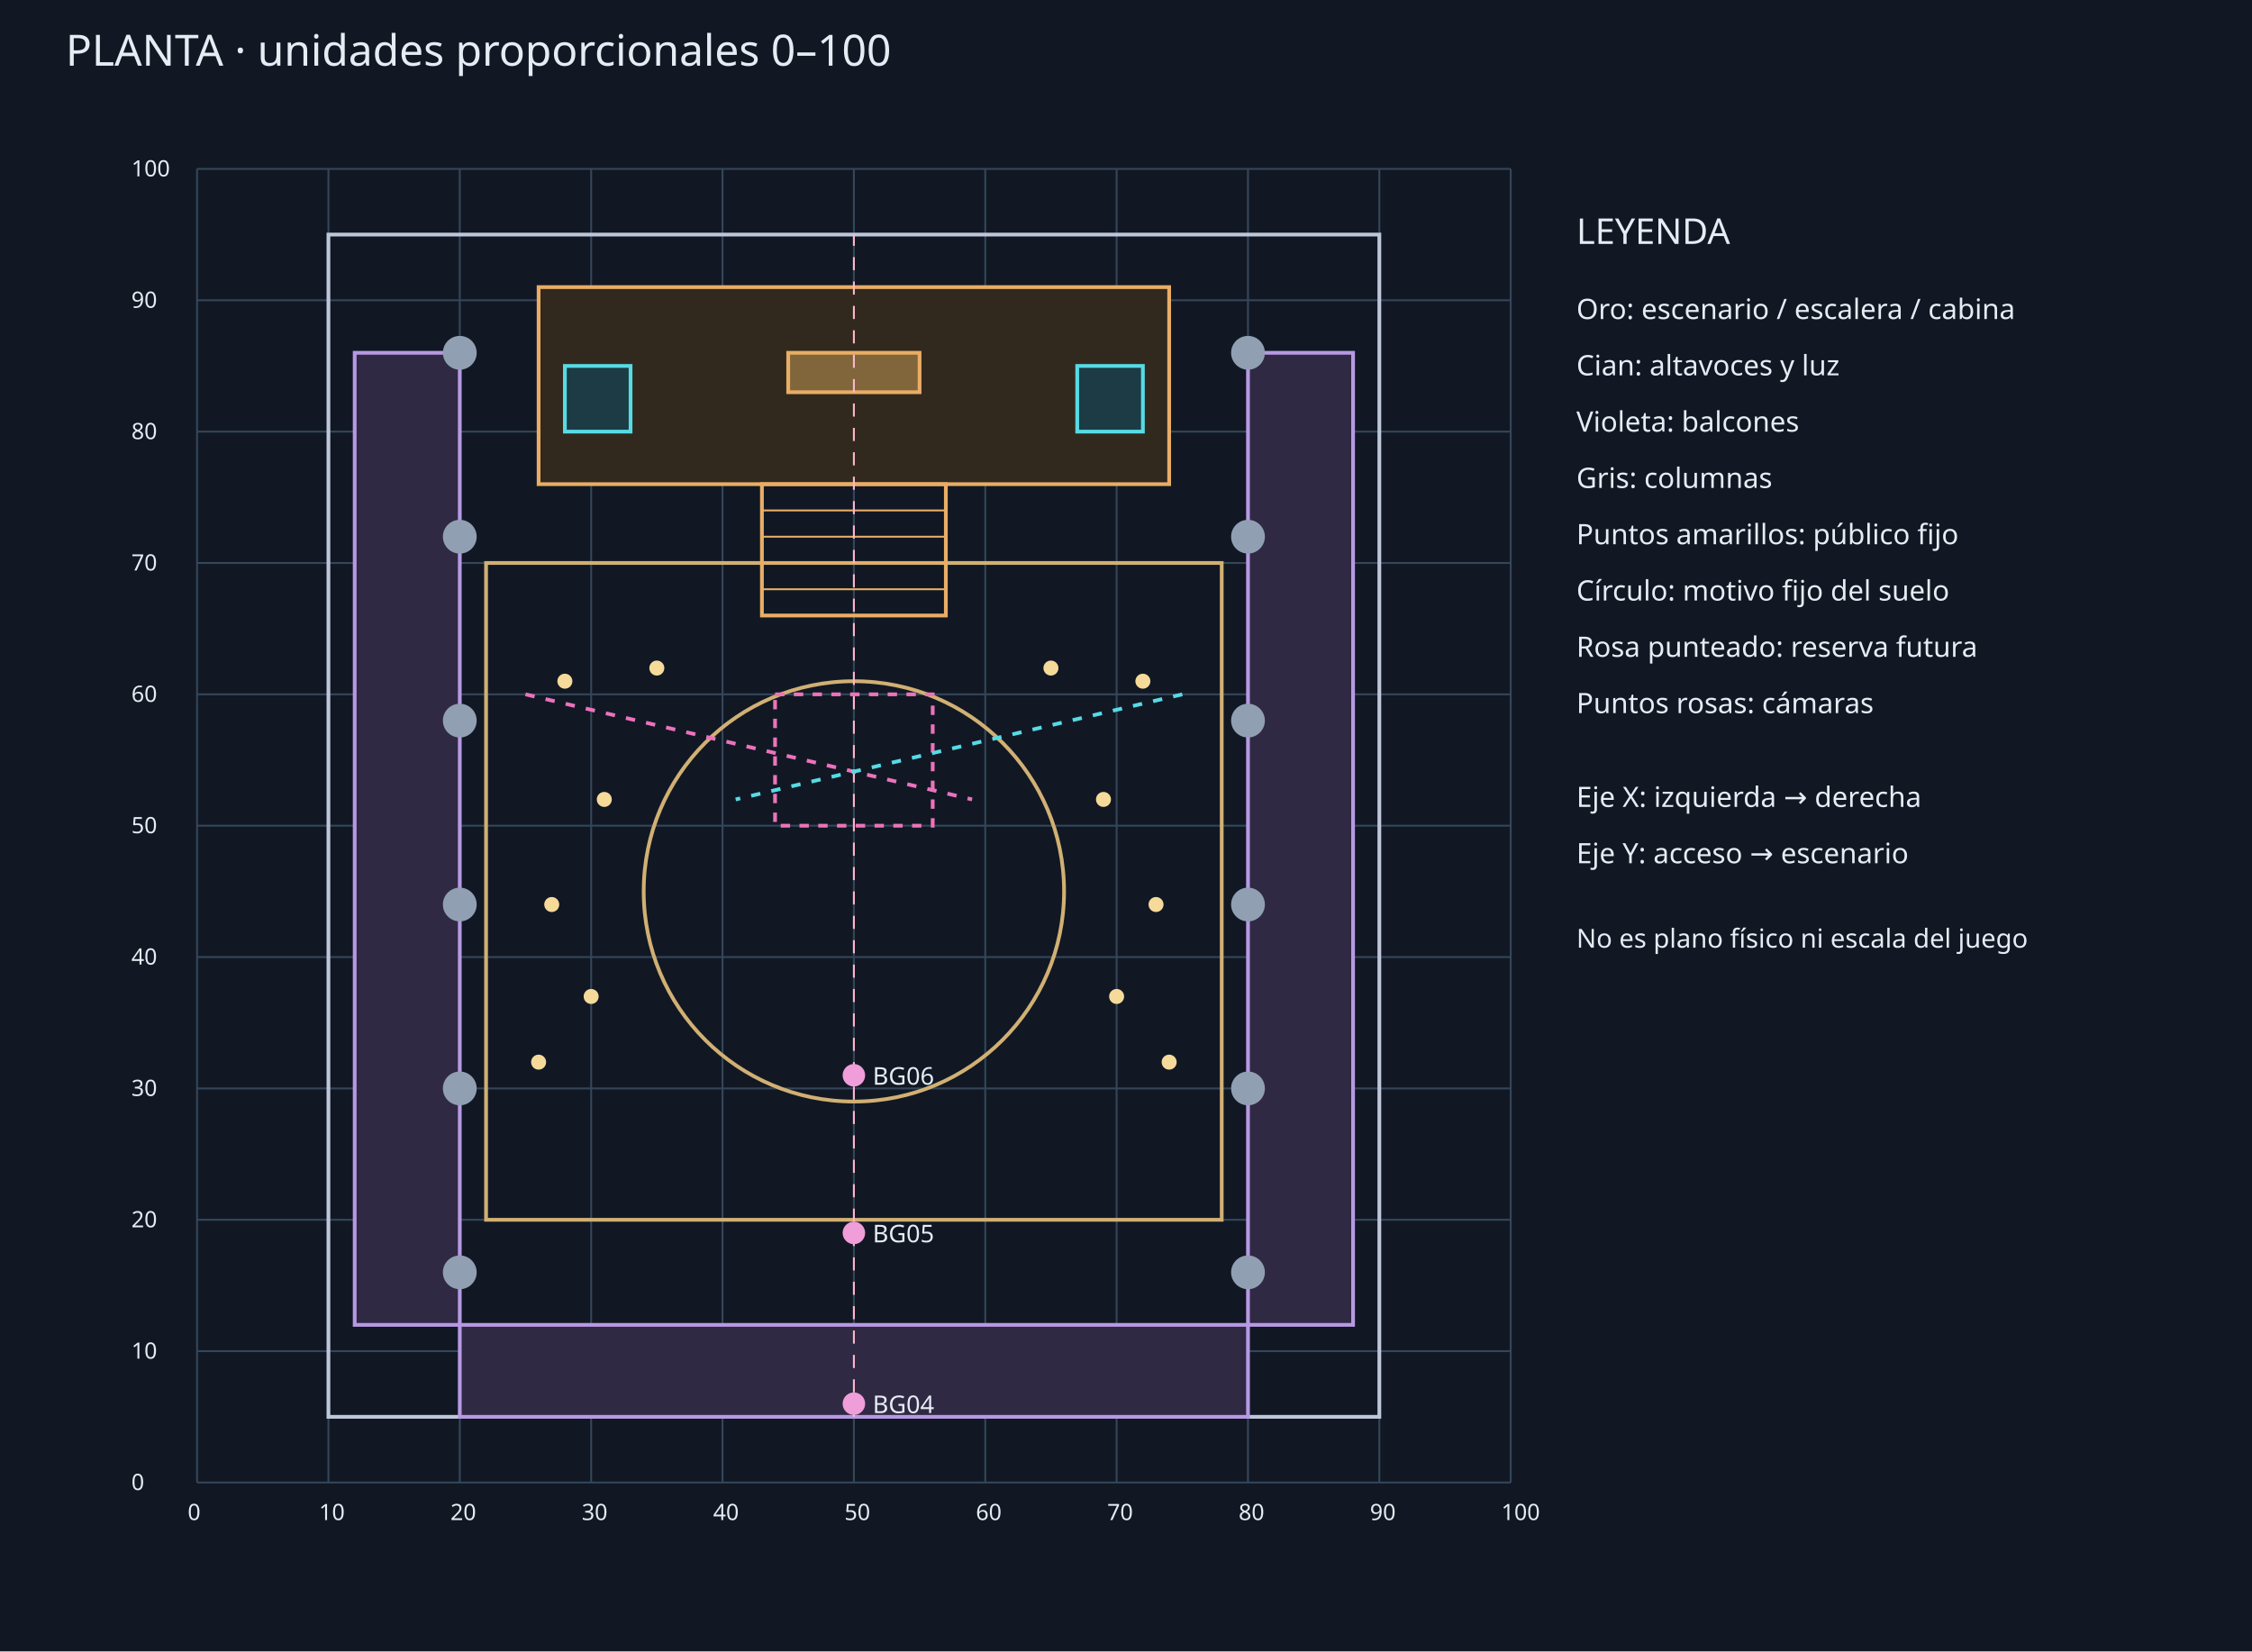
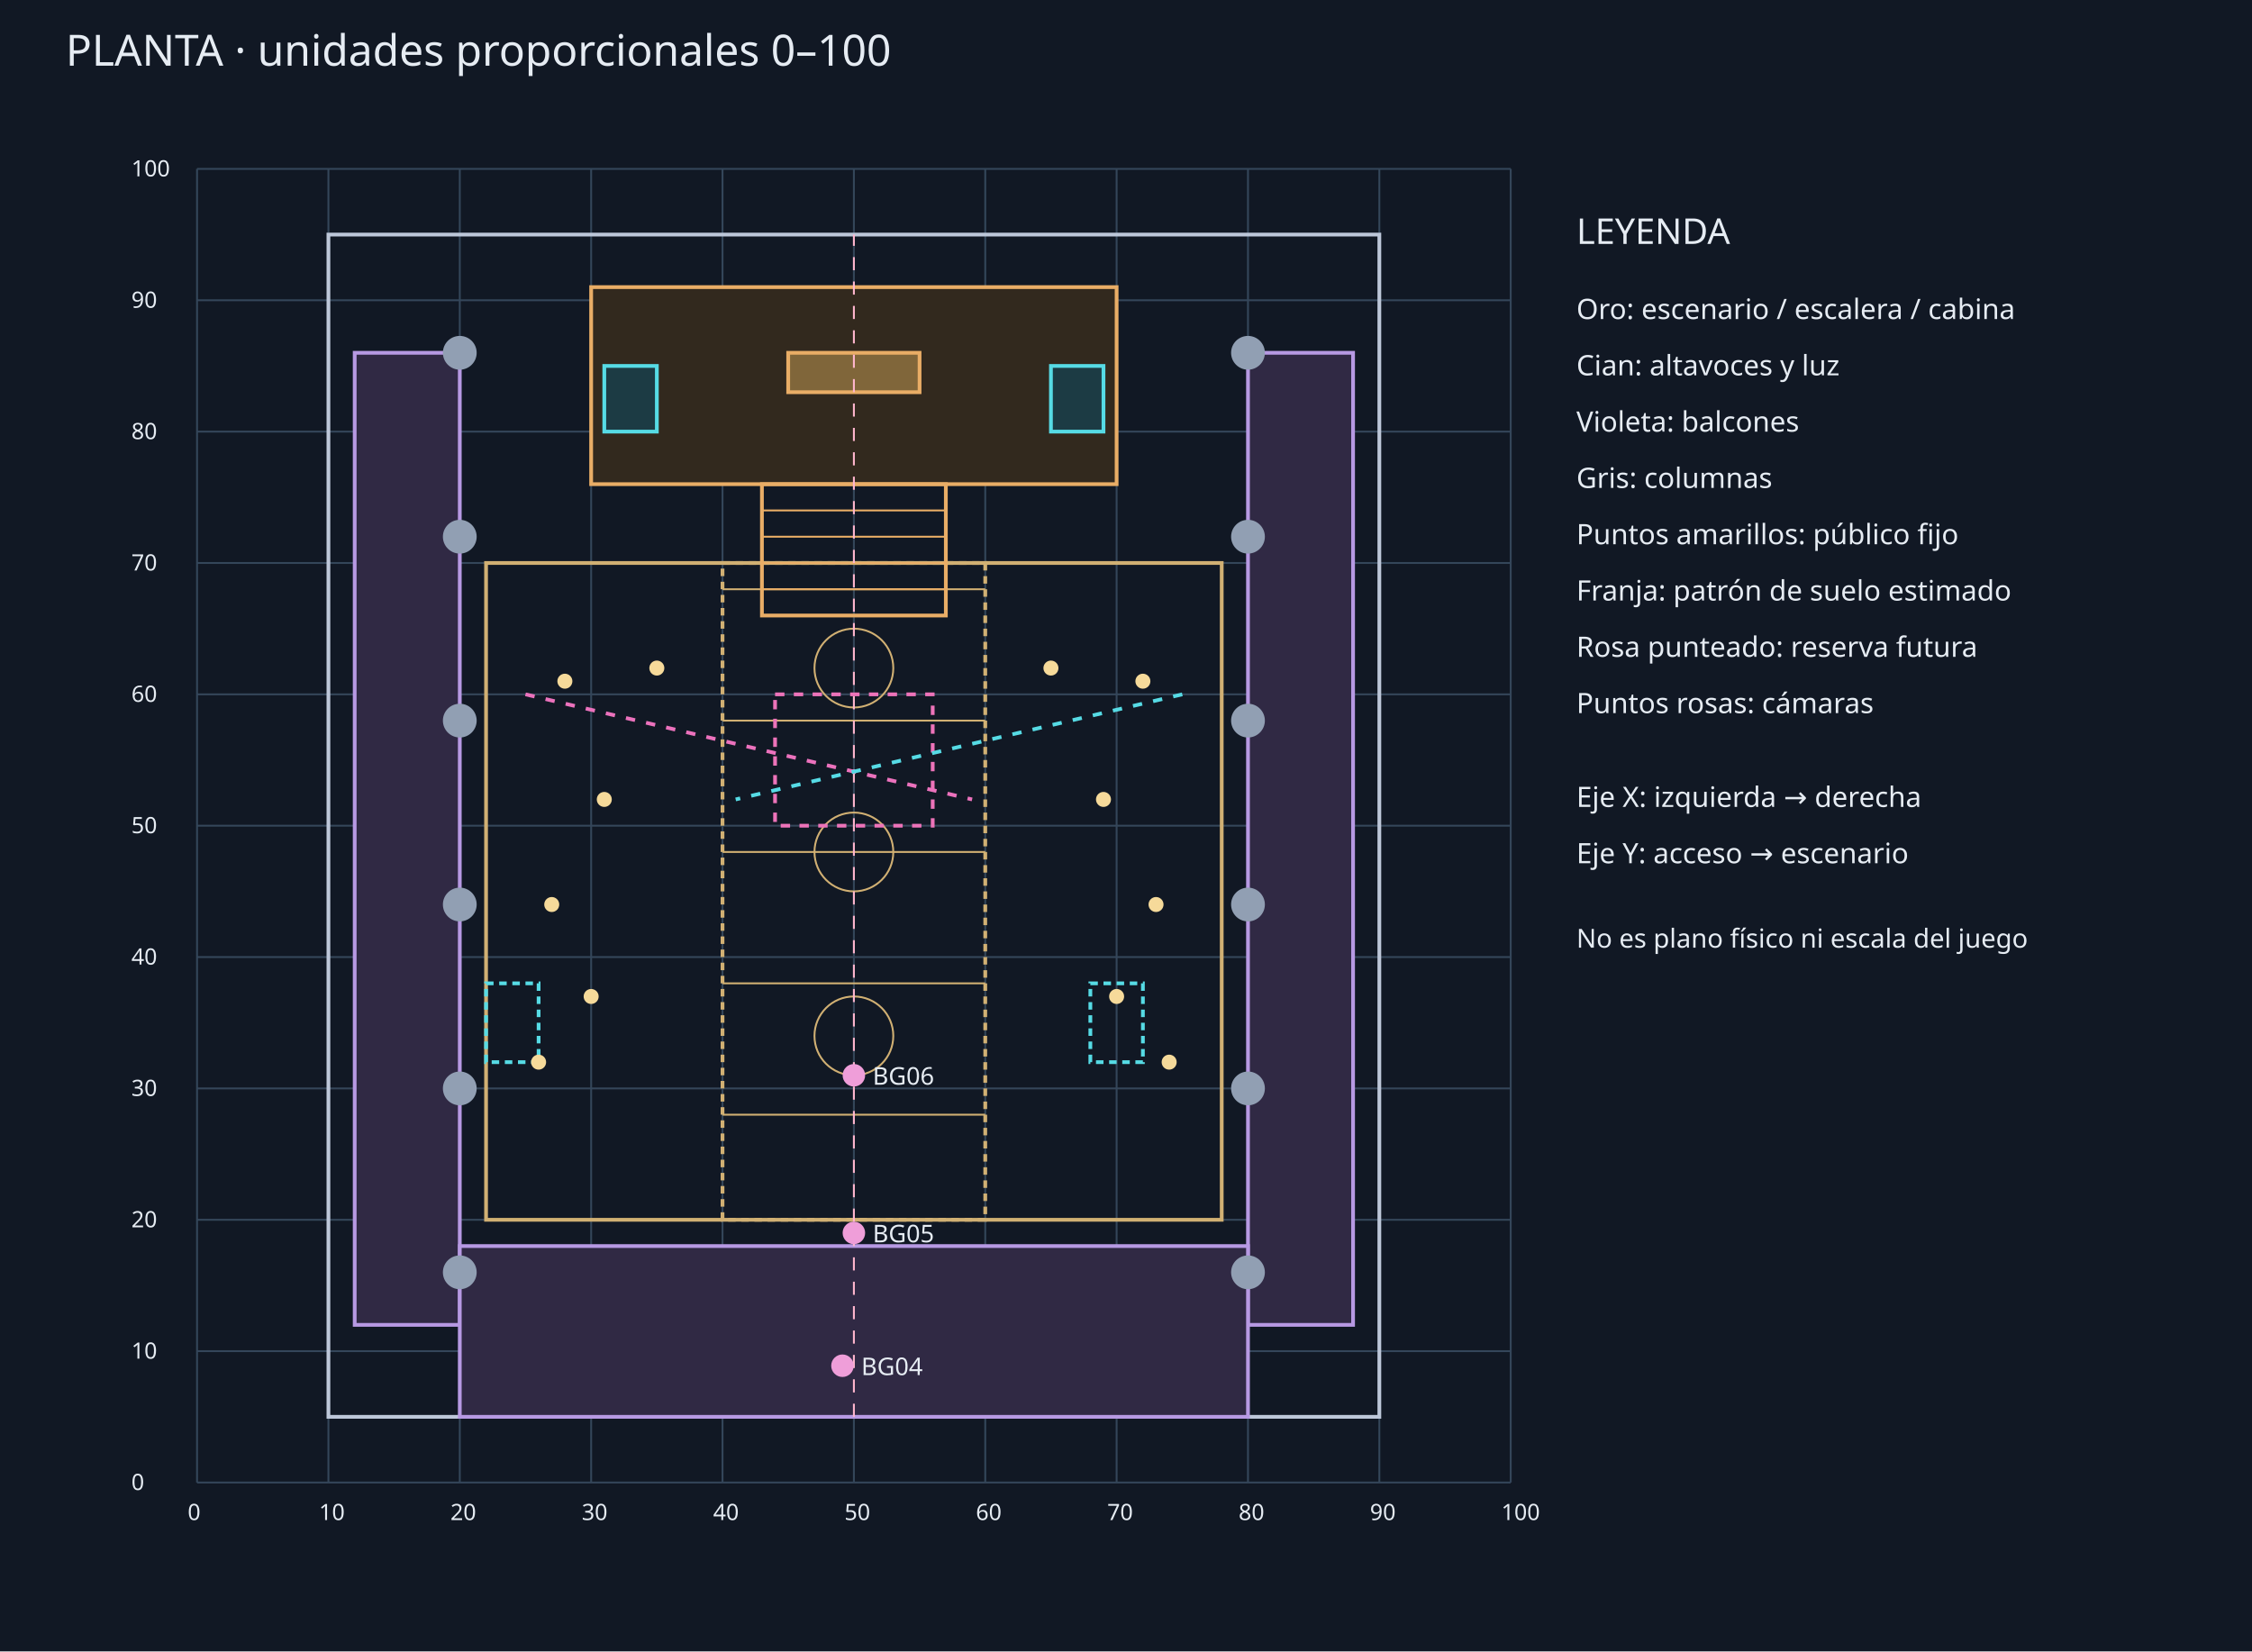
<svg xmlns="http://www.w3.org/2000/svg" width="1200" height="880" viewBox="0 0 1200 880" role="img" aria-label="Planta espacial proporcional: nave y cámaras">
  <rect width="1200" height="880" fill="#111824" />
  <line x1="105.0" y1="790.0" x2="105.0" y2="90.0" stroke="#34465a" stroke-width="1" />
  <line x1="105.0" y1="790.0" x2="805.0" y2="790.0" stroke="#34465a" stroke-width="1" />
  <text x="100" y="810" font-family="sans-serif" font-size="12" fill="#e6ecf3">0</text>
  <text x="70" y="794" font-family="sans-serif" font-size="12" fill="#e6ecf3">0</text>
  <line x1="175.0" y1="790.0" x2="175.0" y2="90.0" stroke="#34465a" stroke-width="1" />
  <line x1="105.0" y1="720.0" x2="805.0" y2="720.0" stroke="#34465a" stroke-width="1" />
  <text x="170" y="810" font-family="sans-serif" font-size="12" fill="#e6ecf3">10</text>
  <text x="70" y="724" font-family="sans-serif" font-size="12" fill="#e6ecf3">10</text>
  <line x1="245.0" y1="790.0" x2="245.0" y2="90.0" stroke="#34465a" stroke-width="1" />
  <line x1="105.0" y1="650.0" x2="805.0" y2="650.0" stroke="#34465a" stroke-width="1" />
  <text x="240" y="810" font-family="sans-serif" font-size="12" fill="#e6ecf3">20</text>
  <text x="70" y="654" font-family="sans-serif" font-size="12" fill="#e6ecf3">20</text>
  <line x1="315.0" y1="790.0" x2="315.0" y2="90.0" stroke="#34465a" stroke-width="1" />
  <line x1="105.0" y1="580.0" x2="805.0" y2="580.0" stroke="#34465a" stroke-width="1" />
  <text x="310" y="810" font-family="sans-serif" font-size="12" fill="#e6ecf3">30</text>
  <text x="70" y="584" font-family="sans-serif" font-size="12" fill="#e6ecf3">30</text>
  <line x1="385.0" y1="790.0" x2="385.0" y2="90.0" stroke="#34465a" stroke-width="1" />
  <line x1="105.0" y1="510.0" x2="805.0" y2="510.0" stroke="#34465a" stroke-width="1" />
  <text x="380" y="810" font-family="sans-serif" font-size="12" fill="#e6ecf3">40</text>
  <text x="70" y="514" font-family="sans-serif" font-size="12" fill="#e6ecf3">40</text>
  <line x1="455.0" y1="790.0" x2="455.0" y2="90.0" stroke="#34465a" stroke-width="1" />
  <line x1="105.0" y1="440.0" x2="805.0" y2="440.0" stroke="#34465a" stroke-width="1" />
  <text x="450" y="810" font-family="sans-serif" font-size="12" fill="#e6ecf3">50</text>
  <text x="70" y="444" font-family="sans-serif" font-size="12" fill="#e6ecf3">50</text>
  <line x1="525.0" y1="790.0" x2="525.0" y2="90.0" stroke="#34465a" stroke-width="1" />
  <line x1="105.0" y1="370.0" x2="805.0" y2="370.0" stroke="#34465a" stroke-width="1" />
  <text x="520" y="810" font-family="sans-serif" font-size="12" fill="#e6ecf3">60</text>
  <text x="70" y="374" font-family="sans-serif" font-size="12" fill="#e6ecf3">60</text>
  <line x1="595.0" y1="790.0" x2="595.0" y2="90.0" stroke="#34465a" stroke-width="1" />
  <line x1="105.0" y1="300.0" x2="805.0" y2="300.0" stroke="#34465a" stroke-width="1" />
  <text x="590" y="810" font-family="sans-serif" font-size="12" fill="#e6ecf3">70</text>
  <text x="70" y="304" font-family="sans-serif" font-size="12" fill="#e6ecf3">70</text>
  <line x1="665.0" y1="790.0" x2="665.0" y2="90.0" stroke="#34465a" stroke-width="1" />
  <line x1="105.0" y1="230.0" x2="805.0" y2="230.0" stroke="#34465a" stroke-width="1" />
  <text x="660" y="810" font-family="sans-serif" font-size="12" fill="#e6ecf3">80</text>
  <text x="70" y="234" font-family="sans-serif" font-size="12" fill="#e6ecf3">80</text>
  <line x1="735.0" y1="790.0" x2="735.0" y2="90.0" stroke="#34465a" stroke-width="1" />
  <line x1="105.0" y1="160.0" x2="805.0" y2="160.0" stroke="#34465a" stroke-width="1" />
  <text x="730" y="810" font-family="sans-serif" font-size="12" fill="#e6ecf3">90</text>
  <text x="70" y="164" font-family="sans-serif" font-size="12" fill="#e6ecf3">90</text>
  <line x1="805.0" y1="790.0" x2="805.0" y2="90.0" stroke="#34465a" stroke-width="1" />
  <line x1="105.0" y1="90.0" x2="805.0" y2="90.0" stroke="#34465a" stroke-width="1" />
  <text x="800" y="810" font-family="sans-serif" font-size="12" fill="#e6ecf3">100</text>
  <text x="70" y="94" font-family="sans-serif" font-size="12" fill="#e6ecf3">100</text>
  <rect x="175" y="125" width="560" height="630" fill="none" stroke="#bdc7d9" stroke-width="2" />
  <rect x="189" y="188" width="56" height="518" fill="#302944" stroke="#b799e3" stroke-width="2" />
  <rect x="665" y="188" width="56" height="518" fill="#302944" stroke="#b799e3" stroke-width="2" />
-   <rect x="245" y="706" width="420" height="49" fill="#302944" stroke="#b799e3" stroke-width="2" />
+   <rect x="245" y="664" width="420" height="91" fill="#302944" stroke="#b799e3" stroke-width="2" />
  <rect x="259" y="300" width="392" height="350" fill="none" stroke="#d1b073" stroke-width="2" />
-   <circle cx="455" cy="475" r="112" fill="none" stroke="#d1b073" stroke-width="2" />
+   <rect x="385" y="300" width="140" height="350" fill="none" stroke="#d1b073" stroke-width="2" stroke-dasharray="4 3" />
+   <line x1="385.0" y1="594.0" x2="525.0" y2="594.0" stroke="#d1b073" stroke-width="1" />
+   <line x1="385.0" y1="524.0" x2="525.0" y2="524.0" stroke="#d1b073" stroke-width="1" />
+   <line x1="385.0" y1="454.0" x2="525.0" y2="454.0" stroke="#d1b073" stroke-width="1" />
+   <line x1="385.0" y1="384.0" x2="525.0" y2="384.0" stroke="#d1b073" stroke-width="1" />
+   <line x1="385.0" y1="314.0" x2="525.0" y2="314.0" stroke="#d1b073" stroke-width="1" />
+   <circle cx="455" cy="552" r="21" fill="none" stroke="#d1b073" stroke-width="1" />
+   <circle cx="455" cy="454" r="21" fill="none" stroke="#d1b073" stroke-width="1" />
+   <circle cx="455" cy="356" r="21" fill="none" stroke="#d1b073" stroke-width="1" />
  <rect x="413" y="370" width="84" height="70" fill="none" stroke="#ed73b9" stroke-width="2" stroke-dasharray="5 5" />
-   <rect x="287" y="153" width="336" height="105" fill="#32291e" stroke="#e9ad66" stroke-width="2" />
+   <rect x="315" y="153" width="280" height="105" fill="#32291e" stroke="#e9ad66" stroke-width="2" />
  <rect x="406" y="258" width="98" height="70" fill="none" stroke="#e9ad66" stroke-width="2" />
  <line x1="406.0" y1="314.0" x2="504.0" y2="314.0" stroke="#e9ad66" stroke-width="1" />
  <line x1="406.0" y1="300.0" x2="504.0" y2="300.0" stroke="#e9ad66" stroke-width="1" />
  <line x1="406.0" y1="286.0" x2="504.0" y2="286.0" stroke="#e9ad66" stroke-width="1" />
  <line x1="406.0" y1="272.0" x2="504.0" y2="272.0" stroke="#e9ad66" stroke-width="1" />
-   <rect x="301" y="195" width="35" height="35" fill="#1c3b44" stroke="#56dbe5" stroke-width="2" />
-   <rect x="574" y="195" width="35" height="35" fill="#1c3b44" stroke="#56dbe5" stroke-width="2" />
+   <rect x="322" y="195" width="28" height="35" fill="#1c3b44" stroke="#56dbe5" stroke-width="2" />
+   <rect x="560" y="195" width="28" height="35" fill="#1c3b44" stroke="#56dbe5" stroke-width="2" />
+   <rect x="259" y="524" width="28" height="42" fill="none" stroke="#56dbe5" stroke-width="2" stroke-dasharray="4 3" />
+   <rect x="581" y="524" width="28" height="42" fill="none" stroke="#56dbe5" stroke-width="2" stroke-dasharray="4 3" />
  <rect x="420" y="188" width="70" height="21" fill="#80663a" stroke="#e9ad66" stroke-width="2" />
  <circle cx="245" cy="678" r="9" fill="#919fb3" />
  <circle cx="245" cy="580" r="9" fill="#919fb3" />
  <circle cx="245" cy="482" r="9" fill="#919fb3" />
  <circle cx="245" cy="384" r="9" fill="#919fb3" />
  <circle cx="245" cy="286" r="9" fill="#919fb3" />
  <circle cx="245" cy="188" r="9" fill="#919fb3" />
  <circle cx="665" cy="678" r="9" fill="#919fb3" />
  <circle cx="665" cy="580" r="9" fill="#919fb3" />
  <circle cx="665" cy="482" r="9" fill="#919fb3" />
  <circle cx="665" cy="384" r="9" fill="#919fb3" />
  <circle cx="665" cy="286" r="9" fill="#919fb3" />
  <circle cx="665" cy="188" r="9" fill="#919fb3" />
  <circle cx="287" cy="566" r="4" fill="#f6da9a" />
  <circle cx="315" cy="531" r="4" fill="#f6da9a" />
  <circle cx="294" cy="482" r="4" fill="#f6da9a" />
  <circle cx="322" cy="426" r="4" fill="#f6da9a" />
  <circle cx="301" cy="363" r="4" fill="#f6da9a" />
  <circle cx="350" cy="356" r="4" fill="#f6da9a" />
  <circle cx="623" cy="566" r="4" fill="#f6da9a" />
  <circle cx="595" cy="531" r="4" fill="#f6da9a" />
  <circle cx="616" cy="482" r="4" fill="#f6da9a" />
  <circle cx="588" cy="426" r="4" fill="#f6da9a" />
  <circle cx="609" cy="363" r="4" fill="#f6da9a" />
  <circle cx="560" cy="356" r="4" fill="#f6da9a" />
  <line x1="455.0" y1="755.0" x2="455.0" y2="125.0" stroke="#ffb6ce" stroke-width="1" stroke-dasharray="7 6" />
-   <circle cx="455" cy="748" r="6" fill="#ef9ed9" />
-   <text x="465" y="753" font-family="sans-serif" font-size="13" fill="#e6ecf3">BG04</text>
+   <circle cx="448.91" cy="727.77" r="6" fill="#ef9ed9" />
+   <text x="458.91" y="732.77" font-family="sans-serif" font-size="13" fill="#e6ecf3">BG04</text>
  <circle cx="455" cy="657" r="6" fill="#ef9ed9" />
  <text x="465" y="662" font-family="sans-serif" font-size="13" fill="#e6ecf3">BG05</text>
  <circle cx="455" cy="573" r="6" fill="#ef9ed9" />
  <text x="465" y="578" font-family="sans-serif" font-size="13" fill="#e6ecf3">BG06</text>
  <line x1="280.0" y1="370.0" x2="518.0" y2="426.0" stroke="#ec72bd" stroke-width="2" stroke-dasharray="5 6" />
  <line x1="630.0" y1="370.0" x2="392.0" y2="426.0" stroke="#56dbe5" stroke-width="2" stroke-dasharray="5 6" />
  <text x="35" y="35" font-family="sans-serif" font-size="23" fill="#e6ecf3">PLANTA · unidades proporcionales 0–100</text>
  <text x="840" y="130" font-family="sans-serif" font-size="19" fill="#e6ecf3">LEYENDA</text>
  <text x="840" y="170" font-family="sans-serif" font-size="15" fill="#e6ecf3">Oro: escenario / escalera / cabina</text>
  <text x="840" y="200" font-family="sans-serif" font-size="15" fill="#e6ecf3">Cian: altavoces y luz</text>
  <text x="840" y="230" font-family="sans-serif" font-size="15" fill="#e6ecf3">Violeta: balcones</text>
  <text x="840" y="260" font-family="sans-serif" font-size="15" fill="#e6ecf3">Gris: columnas</text>
  <text x="840" y="290" font-family="sans-serif" font-size="15" fill="#e6ecf3">Puntos amarillos: público fijo</text>
-   <text x="840" y="320" font-family="sans-serif" font-size="15" fill="#e6ecf3">Círculo: motivo fijo del suelo</text>
+   <text x="840" y="320" font-family="sans-serif" font-size="15" fill="#e6ecf3">Franja: patrón de suelo estimado</text>
  <text x="840" y="350" font-family="sans-serif" font-size="15" fill="#e6ecf3">Rosa punteado: reserva futura</text>
  <text x="840" y="380" font-family="sans-serif" font-size="15" fill="#e6ecf3">Puntos rosas: cámaras</text>
  <text x="840" y="430" font-family="sans-serif" font-size="15" fill="#e6ecf3">Eje X: izquierda → derecha</text>
  <text x="840" y="460" font-family="sans-serif" font-size="15" fill="#e6ecf3">Eje Y: acceso → escenario</text>
  <text x="840" y="505" font-family="sans-serif" font-size="14" fill="#e6ecf3">No es plano físico ni escala del juego</text>
</svg>
